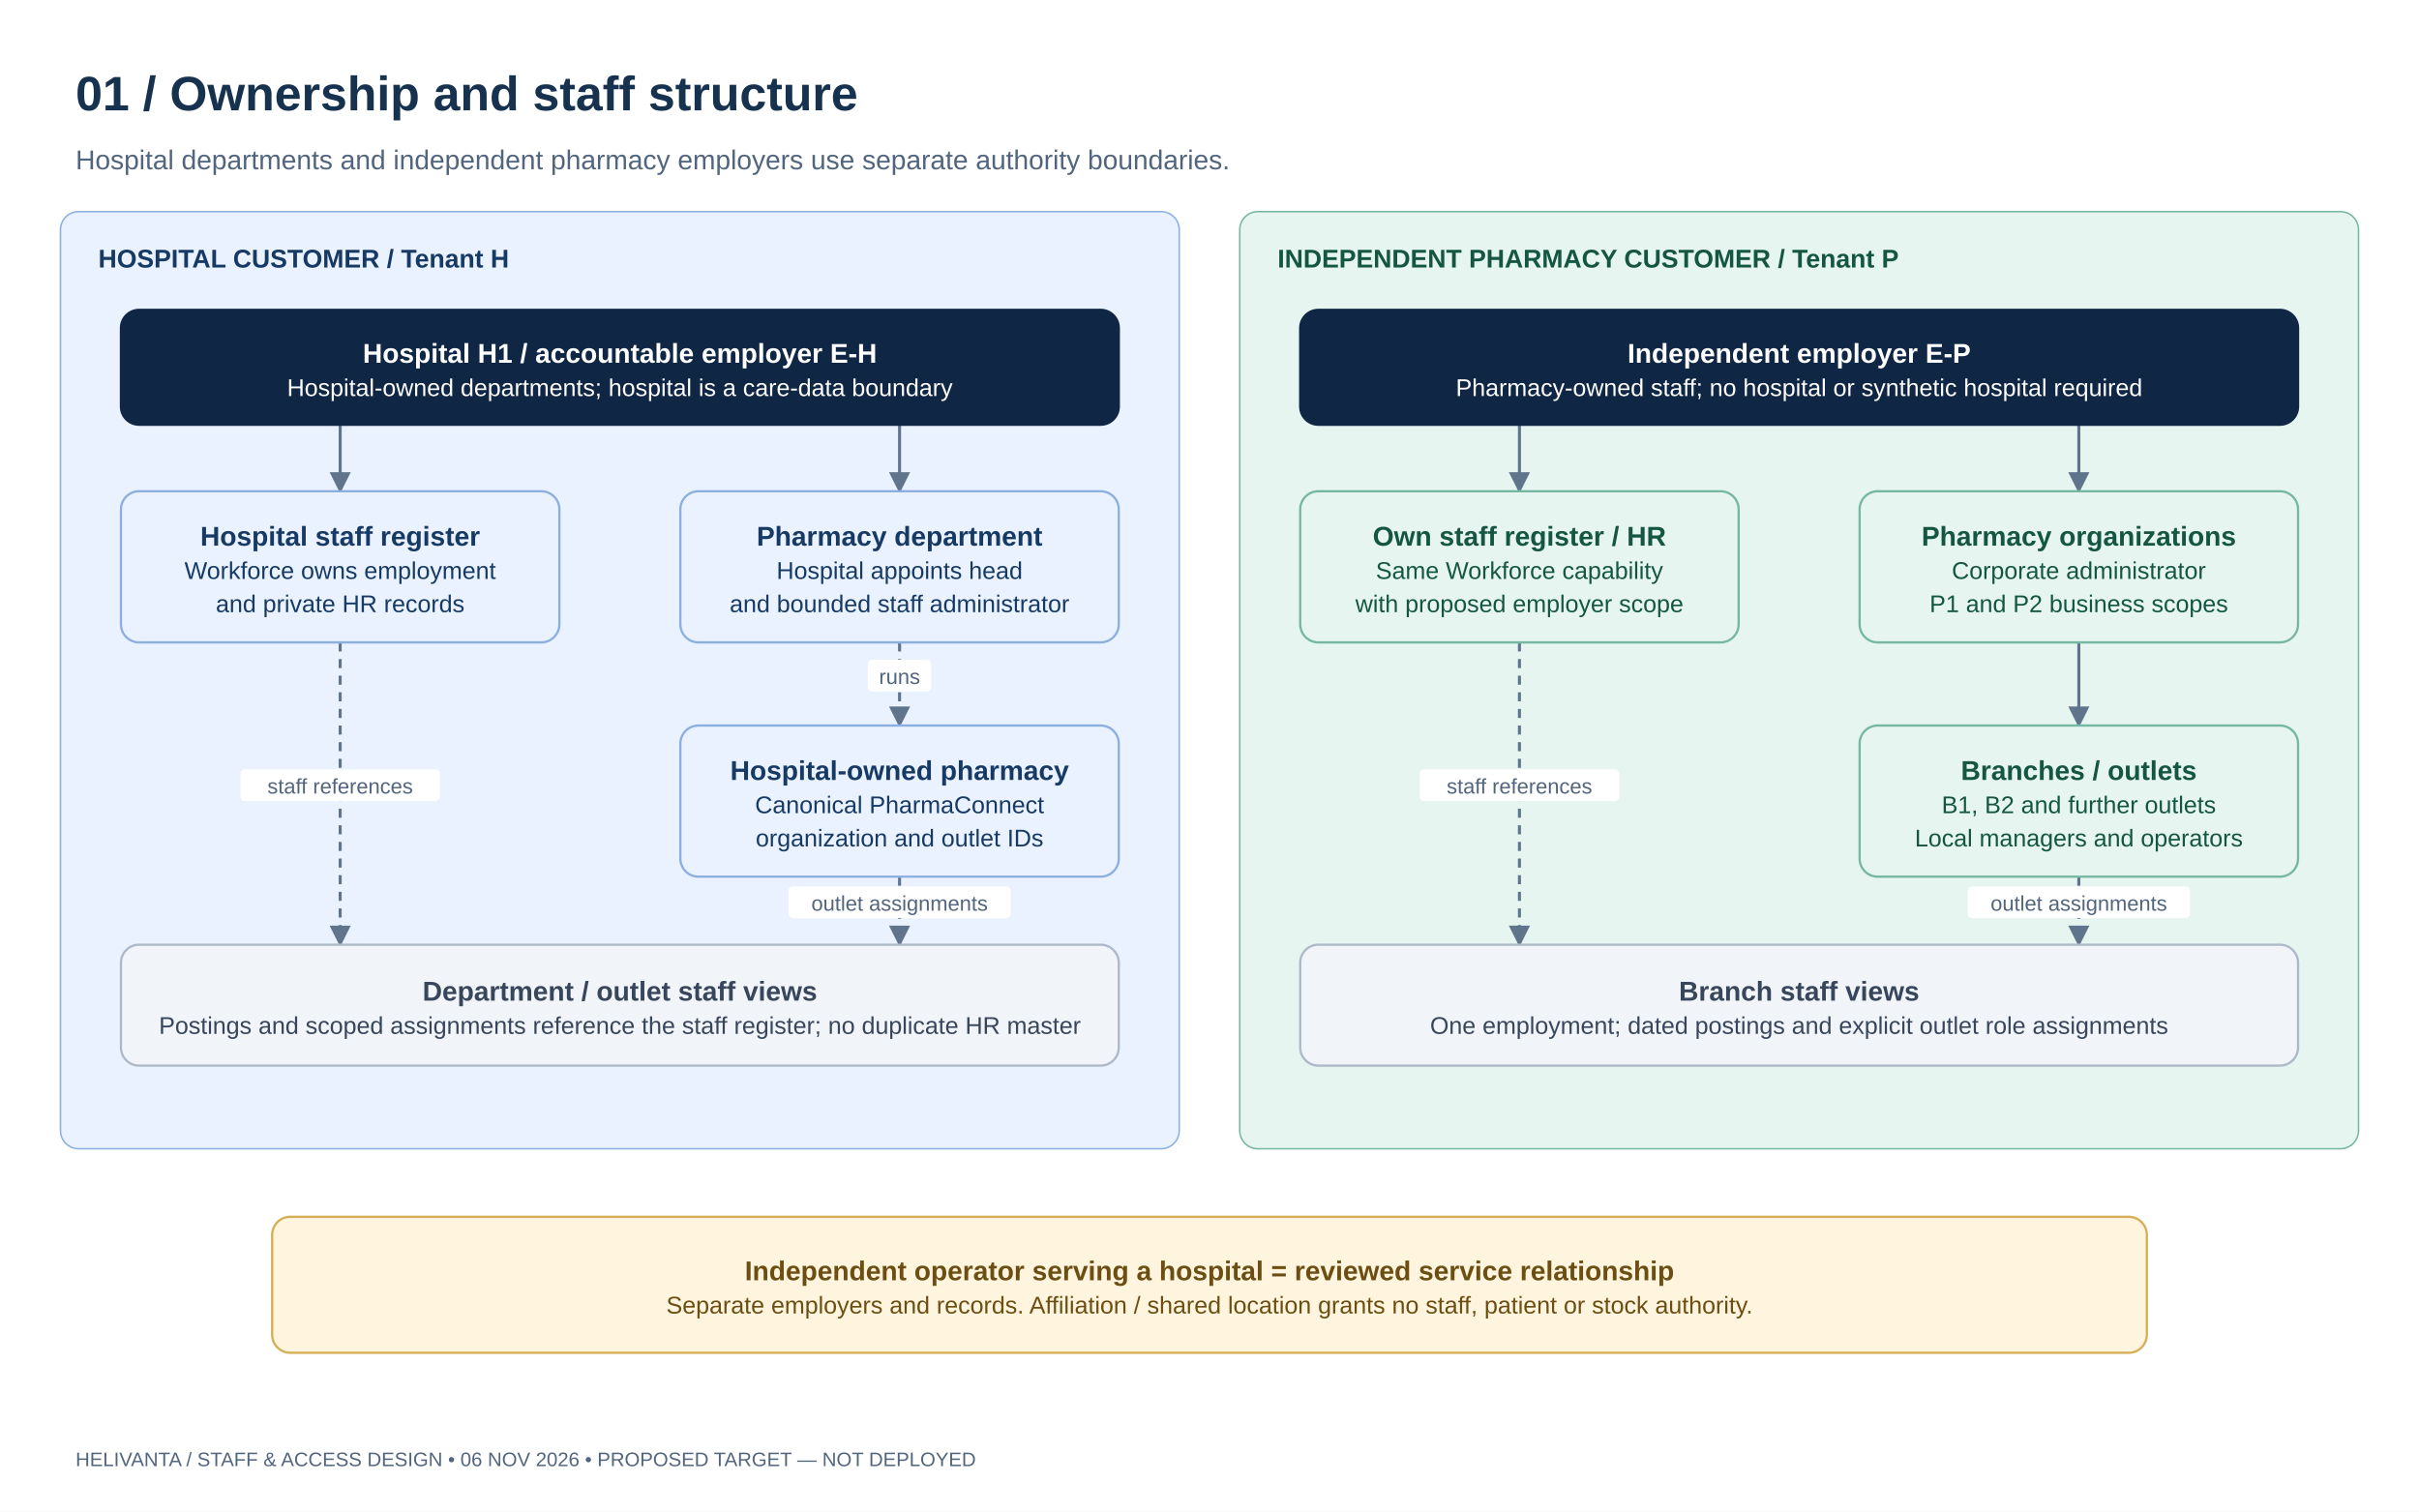
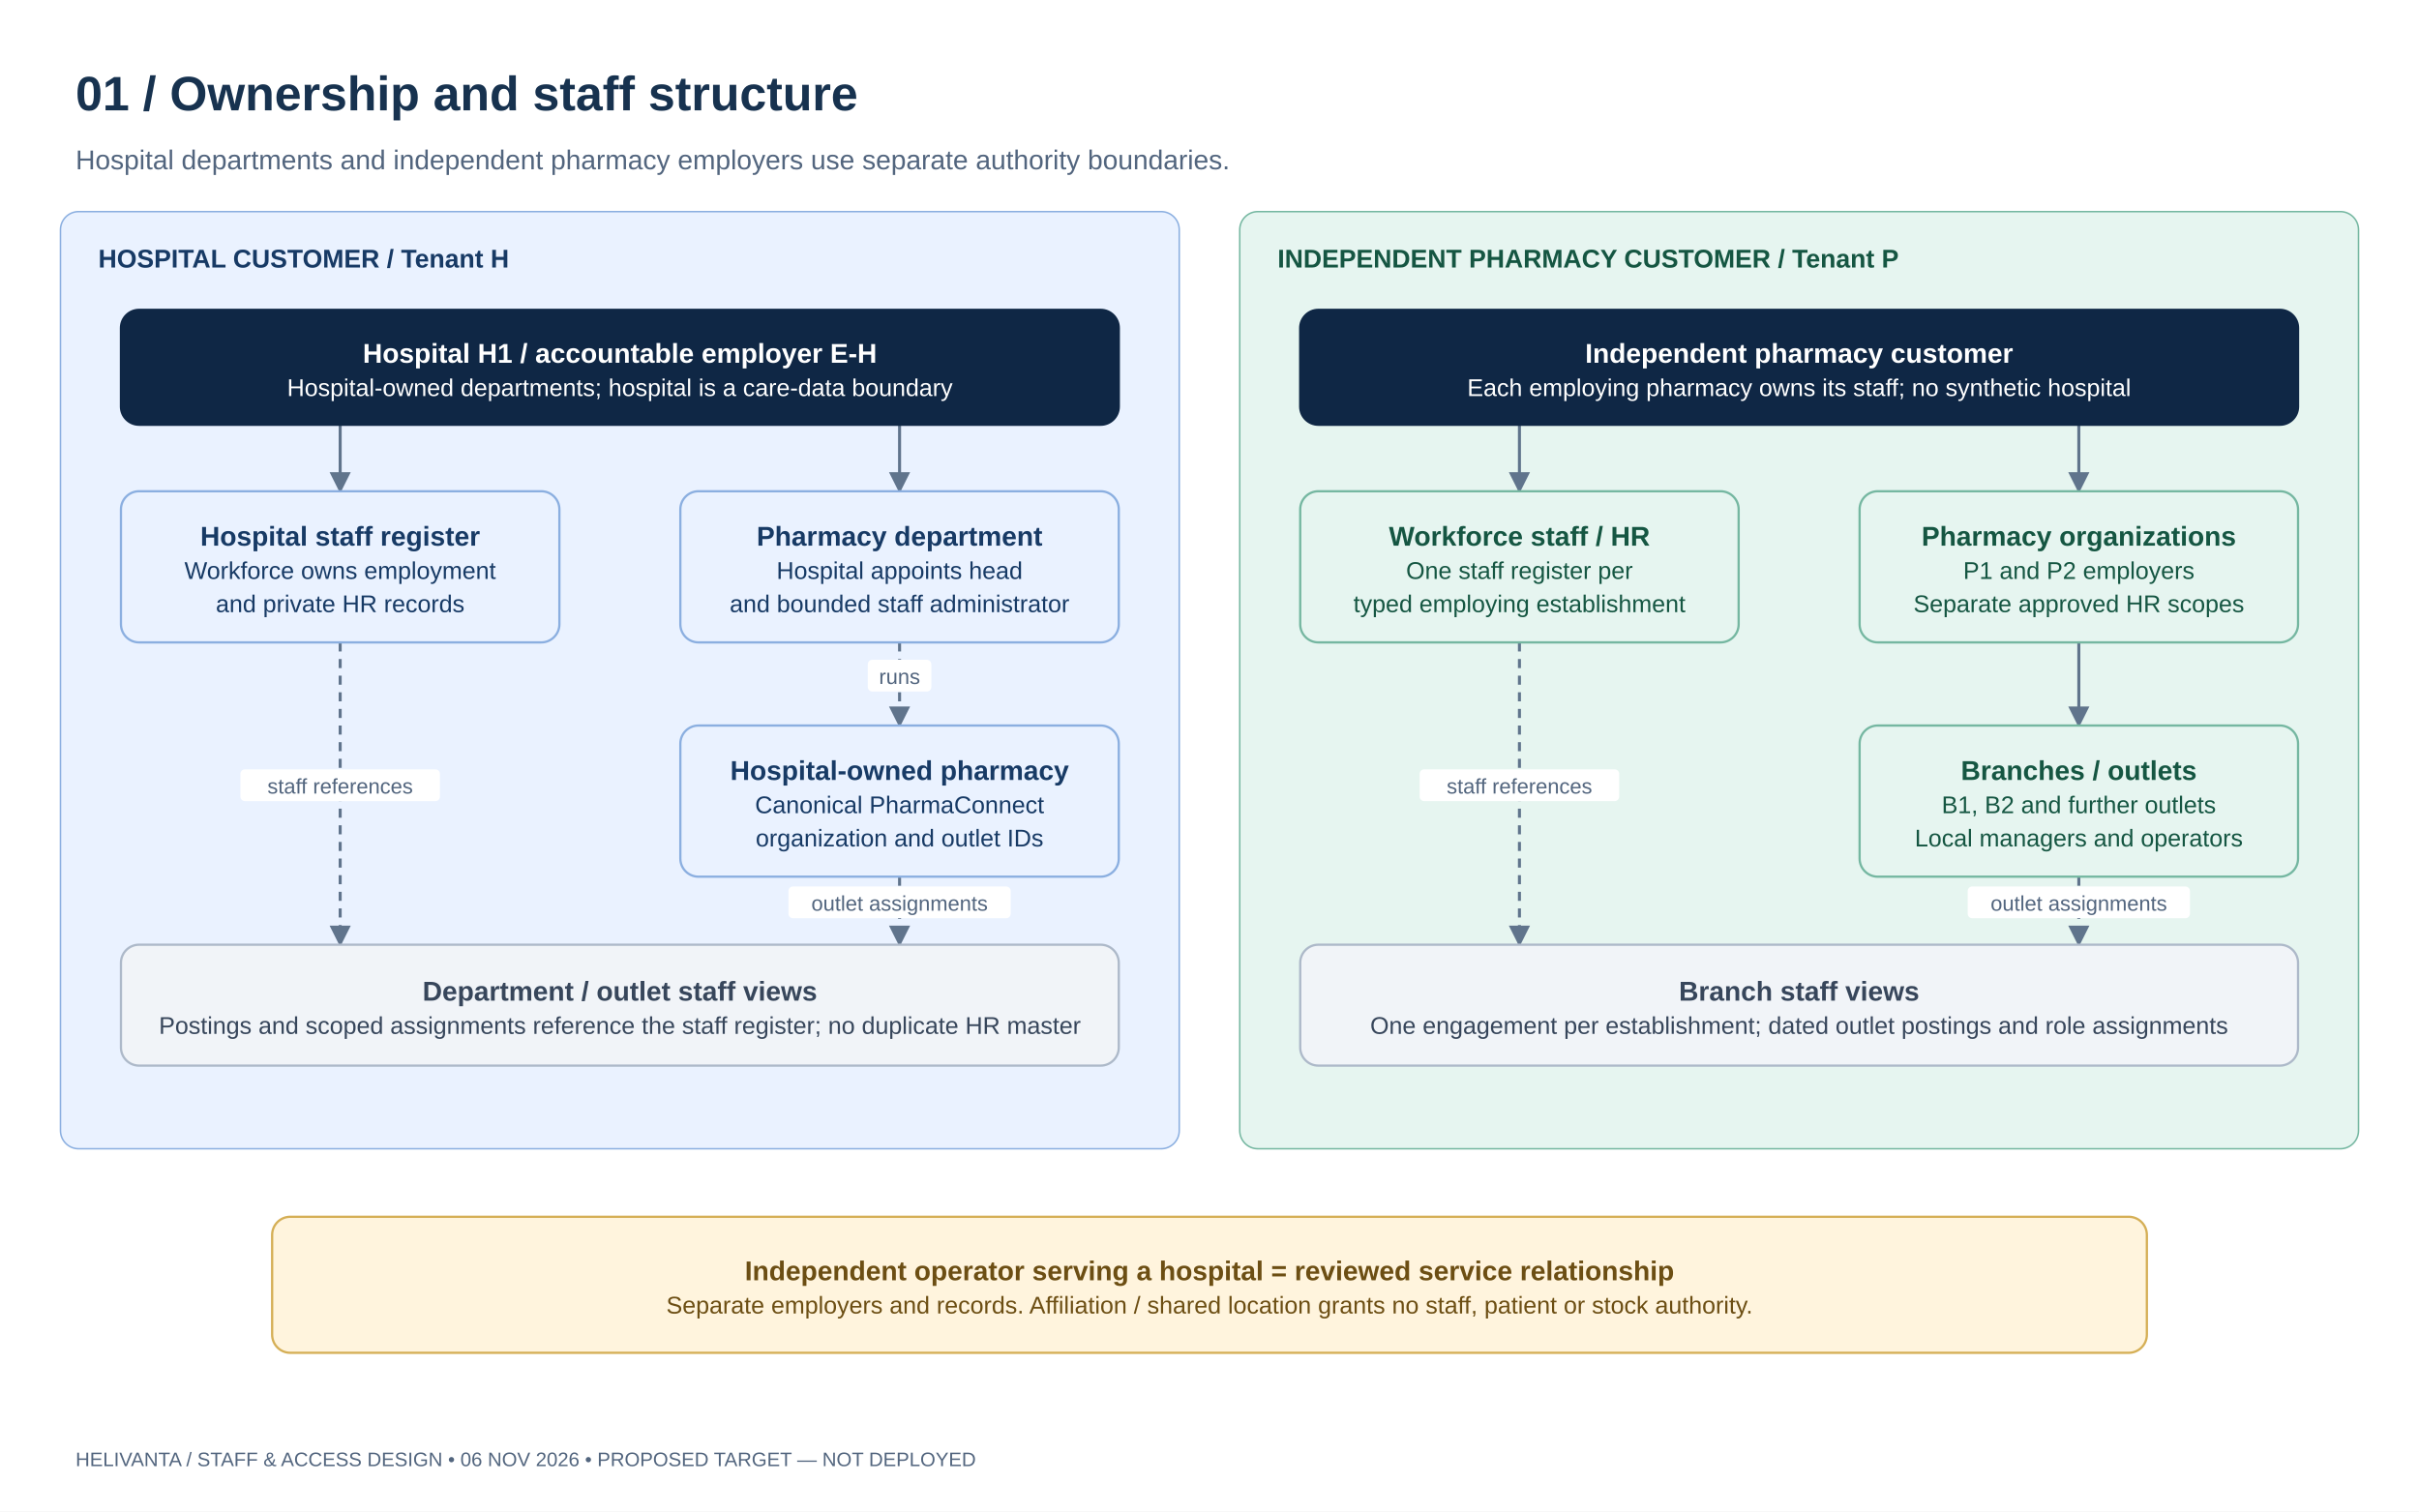
<svg xmlns="http://www.w3.org/2000/svg" width="1600" height="1000" viewBox="0 0 1600 1000" role="img">
  <defs>
    <marker id="arrow" viewBox="0 0 10 10" refX="9" refY="5" markerWidth="7" markerHeight="7" orient="auto-start-reverse">
      <path d="M 0 0 L 10 5 L 0 10 z" fill="#60748c" />
    </marker>
  </defs>
  <rect width="1600" height="1000" fill="#ffffff" />
  <text x="50" y="73" fill="#17324f" font-family="Arial, Helvetica, sans-serif" font-size="32" font-weight="bold">01  /  Ownership and staff structure</text>
  <text x="50" y="112" fill="#52657e" font-family="Arial, Helvetica, sans-serif" font-size="18" font-weight="normal">Hospital departments and independent pharmacy employers use separate authority boundaries.</text>
  <rect x="40" y="140" width="740" height="620" rx="12" fill="#eaf2ff" stroke="#8bafe0" />
  <text x="65" y="177" fill="#173a65" font-family="Arial, Helvetica, sans-serif" font-size="17" font-weight="bold">HOSPITAL CUSTOMER  /  Tenant H</text>
  <rect x="820" y="140" width="740" height="620" rx="12" fill="#e6f5f0" stroke="#75b7a1" />
  <text x="845" y="177" fill="#155642" font-family="Arial, Helvetica, sans-serif" font-size="17" font-weight="bold">INDEPENDENT PHARMACY CUSTOMER  /  Tenant P</text>
  <polyline points="225,281 225,325" fill="none" stroke="#60748c" stroke-width="2" marker-end="url(#arrow)" />
  <polyline points="595,281 595,325" fill="none" stroke="#60748c" stroke-width="2" marker-end="url(#arrow)" />
  <polyline points="595,425 595,480" fill="none" stroke="#60748c" stroke-width="2" marker-end="url(#arrow)" stroke-dasharray="6 5" />
  <rect x="574.0" y="436.5" width="42.0" height="21" fill="#ffffff" rx="3" />
  <text x="595.0" y="452.5" fill="#52657e" text-anchor="middle" font-family="Arial, Helvetica, sans-serif" font-size="14">runs</text>
  <polyline points="225,425 225,625" fill="none" stroke="#60748c" stroke-width="2" marker-end="url(#arrow)" stroke-dasharray="6 5" />
  <rect x="159.0" y="509.0" width="132.0" height="21" fill="#ffffff" rx="3" />
  <text x="225.0" y="525.0" fill="#52657e" text-anchor="middle" font-family="Arial, Helvetica, sans-serif" font-size="14">staff references</text>
  <polyline points="595,580 595,625" fill="none" stroke="#60748c" stroke-width="2" marker-end="url(#arrow)" stroke-dasharray="6 5" />
  <rect x="521.5" y="586.5" width="147.0" height="21" fill="#ffffff" rx="3" />
  <text x="595.0" y="602.5" fill="#52657e" text-anchor="middle" font-family="Arial, Helvetica, sans-serif" font-size="14">outlet assignments</text>
  <polyline points="1005,281 1005,325" fill="none" stroke="#60748c" stroke-width="2" marker-end="url(#arrow)" />
  <polyline points="1375,281 1375,325" fill="none" stroke="#60748c" stroke-width="2" marker-end="url(#arrow)" />
  <polyline points="1375,425 1375,480" fill="none" stroke="#60748c" stroke-width="2" marker-end="url(#arrow)" />
  <polyline points="1005,425 1005,625" fill="none" stroke="#60748c" stroke-width="2" marker-end="url(#arrow)" stroke-dasharray="6 5" />
  <rect x="939.0" y="509.0" width="132.0" height="21" fill="#ffffff" rx="3" />
  <text x="1005.0" y="525.0" fill="#52657e" text-anchor="middle" font-family="Arial, Helvetica, sans-serif" font-size="14">staff references</text>
  <polyline points="1375,580 1375,625" fill="none" stroke="#60748c" stroke-width="2" marker-end="url(#arrow)" stroke-dasharray="6 5" />
  <rect x="1301.5" y="586.5" width="147.0" height="21" fill="#ffffff" rx="3" />
  <text x="1375.0" y="602.5" fill="#52657e" text-anchor="middle" font-family="Arial, Helvetica, sans-serif" font-size="14">outlet assignments</text>
  <rect x="80" y="205" width="660" height="76" rx="12" fill="#0f2745" stroke="#0f2745" stroke-width="1.5" />
  <text x="410.0" y="240.0" fill="#ffffff" text-anchor="middle" font-family="Arial, Helvetica, sans-serif" font-size="18" font-weight="bold">Hospital H1 / accountable employer E-H</text>
  <text x="410.0" y="262.0" fill="#ffffff" text-anchor="middle" font-family="Arial, Helvetica, sans-serif" font-size="16" font-weight="normal">Hospital-owned departments; hospital is a care-data boundary</text>
  <rect x="80" y="325" width="290" height="100" rx="12" fill="#eaf2ff" stroke="#8bafe0" stroke-width="1.5" />
  <text x="225.0" y="361.0" fill="#173a65" text-anchor="middle" font-family="Arial, Helvetica, sans-serif" font-size="18" font-weight="bold">Hospital staff register</text>
  <text x="225.0" y="383.0" fill="#173a65" text-anchor="middle" font-family="Arial, Helvetica, sans-serif" font-size="16" font-weight="normal">Workforce owns employment</text>
  <text x="225.0" y="405.0" fill="#173a65" text-anchor="middle" font-family="Arial, Helvetica, sans-serif" font-size="16" font-weight="normal">and private HR records</text>
  <rect x="450" y="325" width="290" height="100" rx="12" fill="#eaf2ff" stroke="#8bafe0" stroke-width="1.5" />
  <text x="595.0" y="361.0" fill="#173a65" text-anchor="middle" font-family="Arial, Helvetica, sans-serif" font-size="18" font-weight="bold">Pharmacy department</text>
  <text x="595.0" y="383.0" fill="#173a65" text-anchor="middle" font-family="Arial, Helvetica, sans-serif" font-size="16" font-weight="normal">Hospital appoints head</text>
  <text x="595.0" y="405.0" fill="#173a65" text-anchor="middle" font-family="Arial, Helvetica, sans-serif" font-size="16" font-weight="normal">and bounded staff administrator</text>
  <rect x="450" y="480" width="290" height="100" rx="12" fill="#eaf2ff" stroke="#8bafe0" stroke-width="1.5" />
  <text x="595.0" y="516.0" fill="#173a65" text-anchor="middle" font-family="Arial, Helvetica, sans-serif" font-size="18" font-weight="bold">Hospital-owned pharmacy</text>
  <text x="595.0" y="538.0" fill="#173a65" text-anchor="middle" font-family="Arial, Helvetica, sans-serif" font-size="16" font-weight="normal">Canonical PharmaConnect</text>
  <text x="595.0" y="560.0" fill="#173a65" text-anchor="middle" font-family="Arial, Helvetica, sans-serif" font-size="16" font-weight="normal">organization and outlet IDs</text>
  <rect x="80" y="625" width="660" height="80" rx="12" fill="#f1f4f8" stroke="#adb9c9" stroke-width="1.5" />
  <text x="410.0" y="662.0" fill="#37465b" text-anchor="middle" font-family="Arial, Helvetica, sans-serif" font-size="18" font-weight="bold">Department / outlet staff views</text>
  <text x="410.0" y="684.0" fill="#37465b" text-anchor="middle" font-family="Arial, Helvetica, sans-serif" font-size="16" font-weight="normal">Postings and scoped assignments reference the staff register; no duplicate HR master</text>
  <rect x="860" y="205" width="660" height="76" rx="12" fill="#0f2745" stroke="#0f2745" stroke-width="1.5" />
-   <text x="1190.0" y="240.0" fill="#ffffff" text-anchor="middle" font-family="Arial, Helvetica, sans-serif" font-size="18" font-weight="bold">Independent employer E-P</text>
-   <text x="1190.0" y="262.0" fill="#ffffff" text-anchor="middle" font-family="Arial, Helvetica, sans-serif" font-size="16" font-weight="normal">Pharmacy-owned staff; no hospital or synthetic hospital required</text>
+   <text x="1190.0" y="240.0" fill="#ffffff" text-anchor="middle" font-family="Arial, Helvetica, sans-serif" font-size="18" font-weight="bold">Independent pharmacy customer</text>
+   <text x="1190.0" y="262.0" fill="#ffffff" text-anchor="middle" font-family="Arial, Helvetica, sans-serif" font-size="16" font-weight="normal">Each employing pharmacy owns its staff; no synthetic hospital</text>
  <rect x="860" y="325" width="290" height="100" rx="12" fill="#e6f5f0" stroke="#75b7a1" stroke-width="1.5" />
-   <text x="1005.0" y="361.0" fill="#155642" text-anchor="middle" font-family="Arial, Helvetica, sans-serif" font-size="18" font-weight="bold">Own staff register / HR</text>
-   <text x="1005.0" y="383.0" fill="#155642" text-anchor="middle" font-family="Arial, Helvetica, sans-serif" font-size="16" font-weight="normal">Same Workforce capability</text>
-   <text x="1005.0" y="405.0" fill="#155642" text-anchor="middle" font-family="Arial, Helvetica, sans-serif" font-size="16" font-weight="normal">with proposed employer scope</text>
+   <text x="1005.0" y="361.0" fill="#155642" text-anchor="middle" font-family="Arial, Helvetica, sans-serif" font-size="18" font-weight="bold">Workforce staff / HR</text>
+   <text x="1005.0" y="383.0" fill="#155642" text-anchor="middle" font-family="Arial, Helvetica, sans-serif" font-size="16" font-weight="normal">One staff register per</text>
+   <text x="1005.0" y="405.0" fill="#155642" text-anchor="middle" font-family="Arial, Helvetica, sans-serif" font-size="16" font-weight="normal">typed employing establishment</text>
  <rect x="1230" y="325" width="290" height="100" rx="12" fill="#e6f5f0" stroke="#75b7a1" stroke-width="1.5" />
  <text x="1375.0" y="361.0" fill="#155642" text-anchor="middle" font-family="Arial, Helvetica, sans-serif" font-size="18" font-weight="bold">Pharmacy organizations</text>
-   <text x="1375.0" y="383.0" fill="#155642" text-anchor="middle" font-family="Arial, Helvetica, sans-serif" font-size="16" font-weight="normal">Corporate administrator</text>
-   <text x="1375.0" y="405.0" fill="#155642" text-anchor="middle" font-family="Arial, Helvetica, sans-serif" font-size="16" font-weight="normal">P1 and P2 business scopes</text>
+   <text x="1375.0" y="383.0" fill="#155642" text-anchor="middle" font-family="Arial, Helvetica, sans-serif" font-size="16" font-weight="normal">P1 and P2 employers</text>
+   <text x="1375.0" y="405.0" fill="#155642" text-anchor="middle" font-family="Arial, Helvetica, sans-serif" font-size="16" font-weight="normal">Separate approved HR scopes</text>
  <rect x="1230" y="480" width="290" height="100" rx="12" fill="#e6f5f0" stroke="#75b7a1" stroke-width="1.5" />
  <text x="1375.0" y="516.0" fill="#155642" text-anchor="middle" font-family="Arial, Helvetica, sans-serif" font-size="18" font-weight="bold">Branches / outlets</text>
  <text x="1375.0" y="538.0" fill="#155642" text-anchor="middle" font-family="Arial, Helvetica, sans-serif" font-size="16" font-weight="normal">B1, B2 and further outlets</text>
  <text x="1375.0" y="560.0" fill="#155642" text-anchor="middle" font-family="Arial, Helvetica, sans-serif" font-size="16" font-weight="normal">Local managers and operators</text>
  <rect x="860" y="625" width="660" height="80" rx="12" fill="#f1f4f8" stroke="#adb9c9" stroke-width="1.5" />
  <text x="1190.0" y="662.0" fill="#37465b" text-anchor="middle" font-family="Arial, Helvetica, sans-serif" font-size="18" font-weight="bold">Branch staff views</text>
-   <text x="1190.0" y="684.0" fill="#37465b" text-anchor="middle" font-family="Arial, Helvetica, sans-serif" font-size="16" font-weight="normal">One employment; dated postings and explicit outlet role assignments</text>
+   <text x="1190.0" y="684.0" fill="#37465b" text-anchor="middle" font-family="Arial, Helvetica, sans-serif" font-size="16" font-weight="normal">One engagement per establishment; dated outlet postings and role assignments</text>
  <rect x="180" y="805" width="1240" height="90" rx="12" fill="#fff4dd" stroke="#d5af56" stroke-width="1.5" />
  <text x="800.0" y="847.0" fill="#6c4e13" text-anchor="middle" font-family="Arial, Helvetica, sans-serif" font-size="18" font-weight="bold">Independent operator serving a hospital = reviewed service relationship</text>
  <text x="800.0" y="869.0" fill="#6c4e13" text-anchor="middle" font-family="Arial, Helvetica, sans-serif" font-size="16" font-weight="normal">Separate employers and records. Affiliation / shared location grants no staff, patient or stock authority.</text>
  <text x="50" y="970" fill="#52657e" font-family="Arial, Helvetica, sans-serif" font-size="13" font-weight="normal">HELIVANTA  /  STAFF &amp; ACCESS DESIGN     •     06 NOV 2026     •     PROPOSED TARGET — NOT DEPLOYED</text>
</svg>
